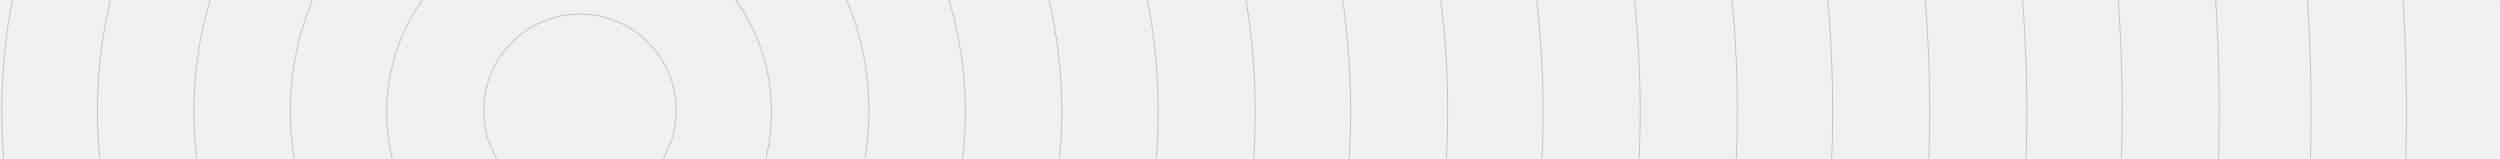
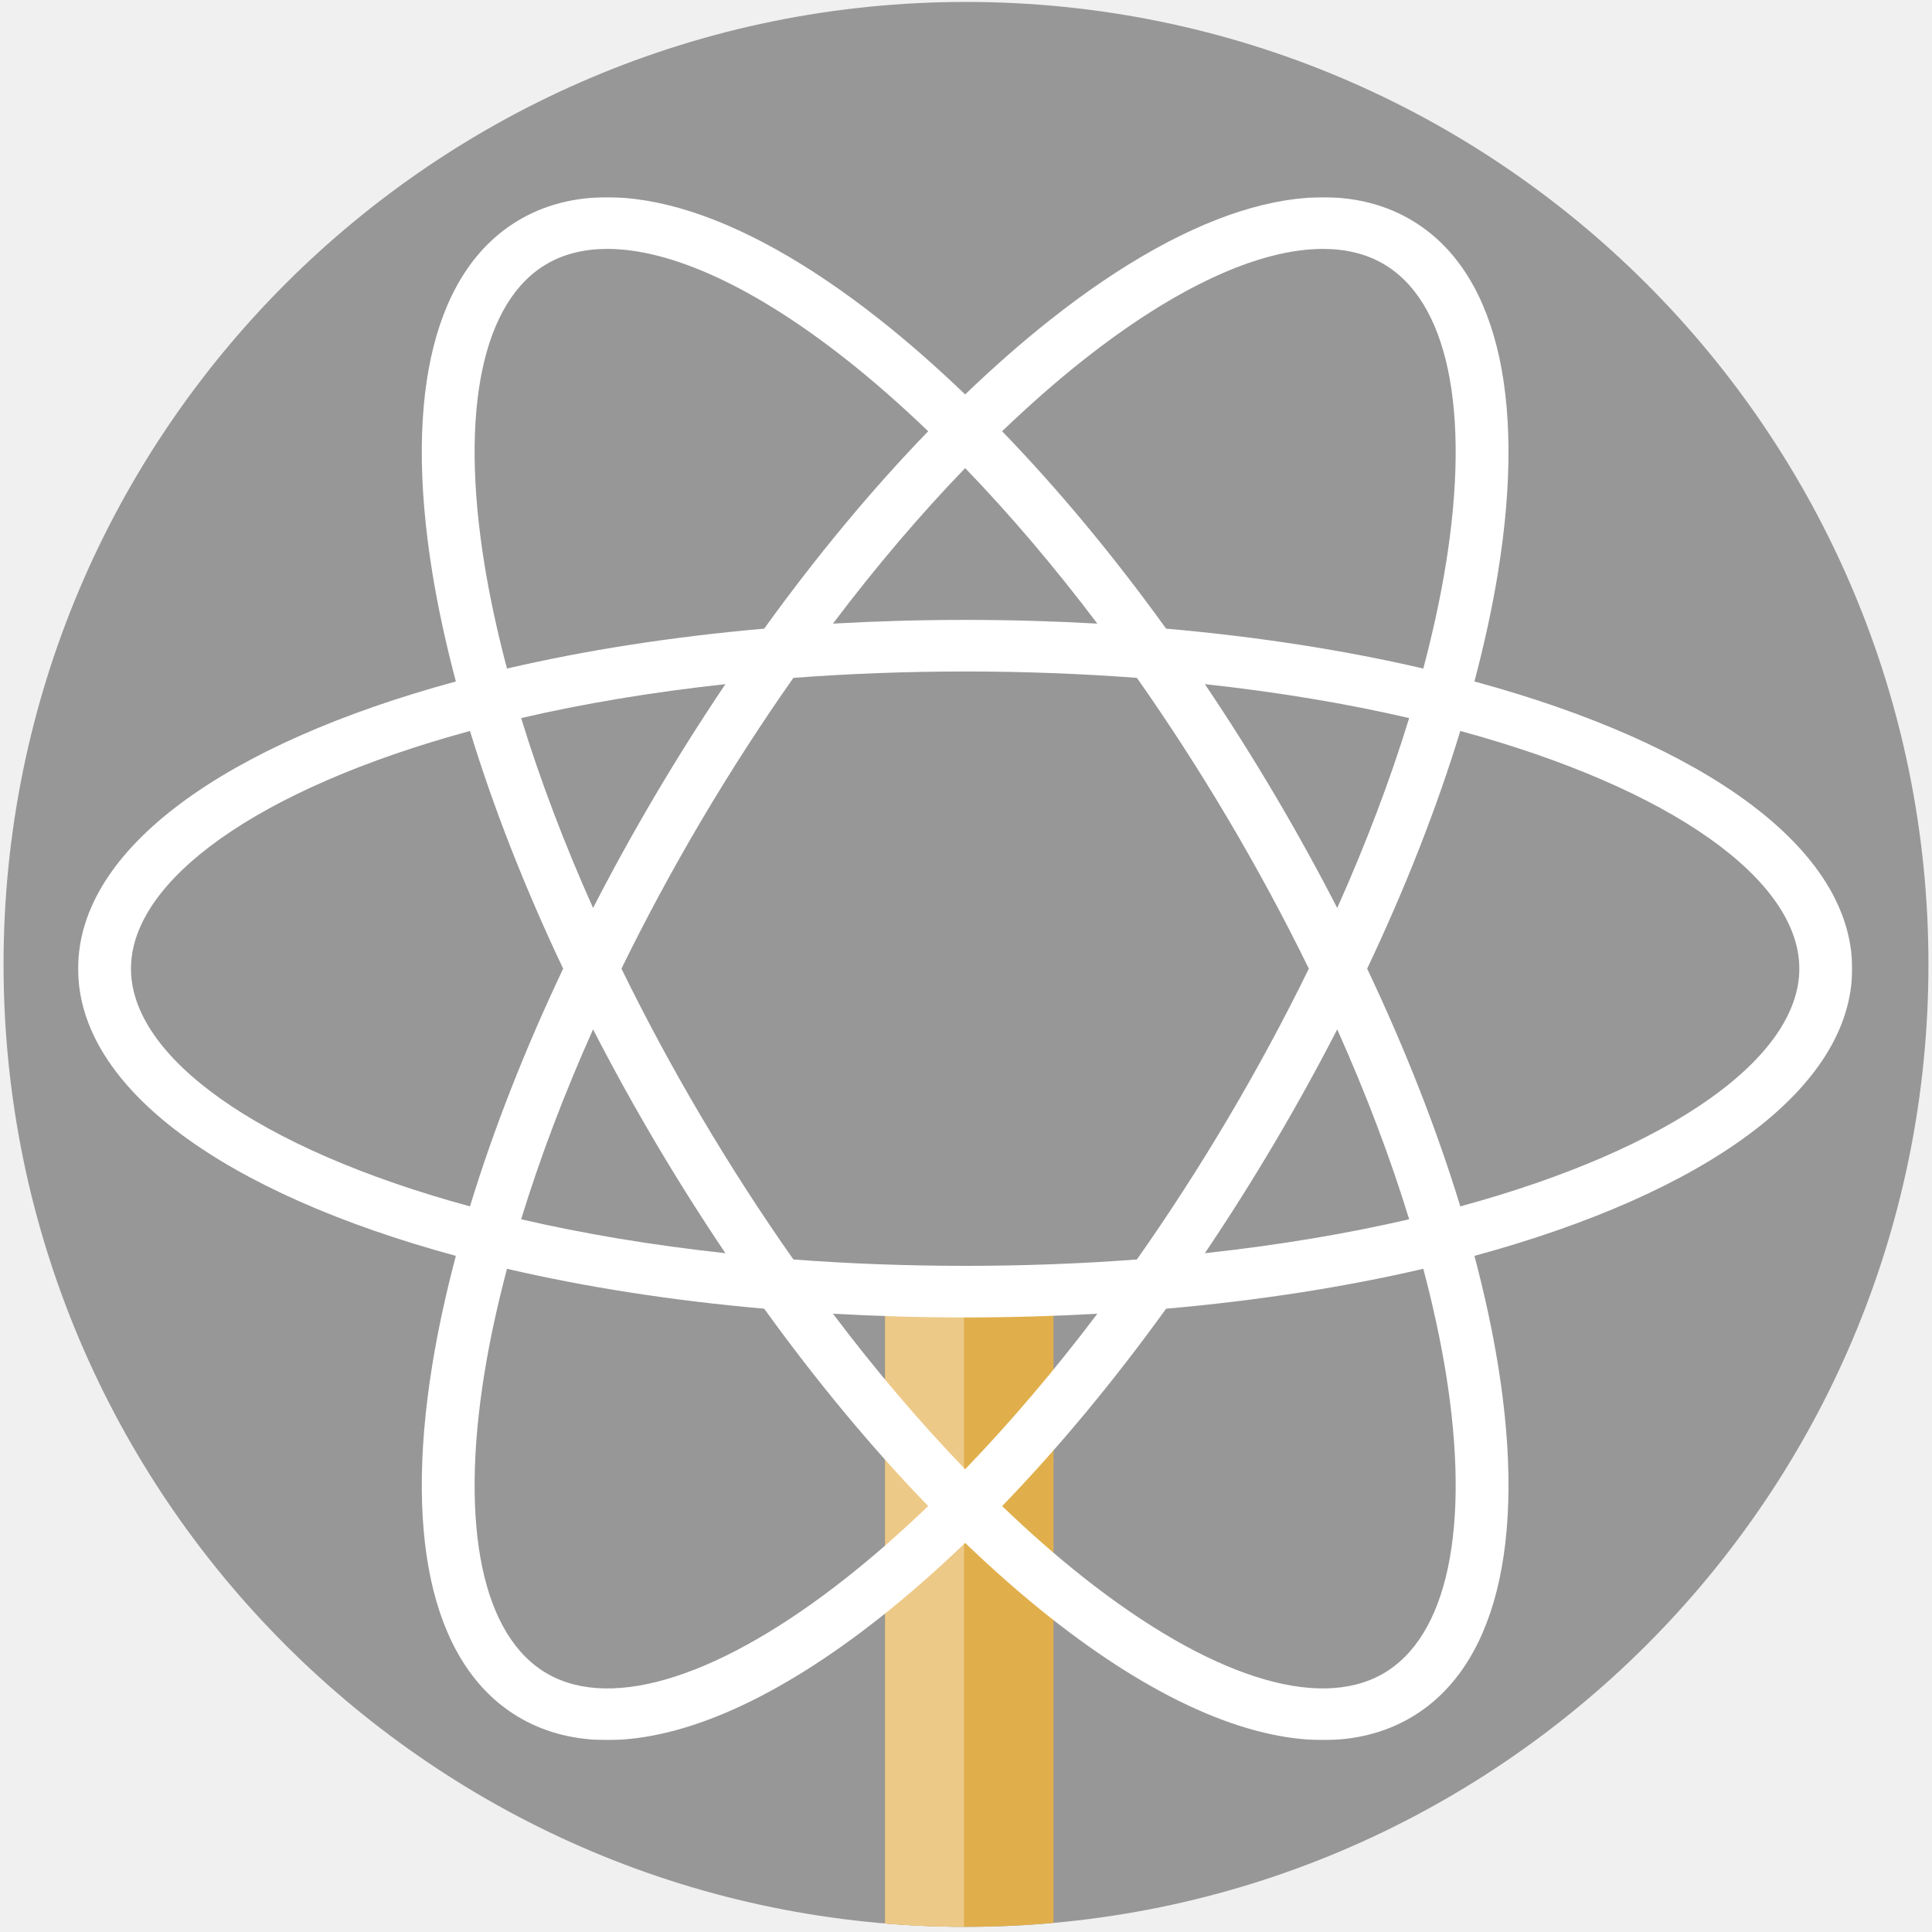
- <svg xmlns="http://www.w3.org/2000/svg" width="1416px" height="90px" viewBox="0 0 1416 90" version="1.1">
-   <defs />
-   <g id="500" stroke="none" stroke-width="1" fill="none" fill-rule="evenodd" opacity="0.3">
-     <g id="500-Desktop" transform="translate(-24, 0)" stroke="#4A4A4A" stroke-width="0.5">
-       <g id="Header" transform="translate(0, -170)">
-         <g id="Group-12" transform="translate(351.5, 234) scale(-1, 1) translate(-351.5, -234) translate(-1011, -1135)">
-           <g id="circles" transform="translate(1362.5, 1369) scale(-1, 1) translate(-1362.5, -1369) ">
-             <path d="M1745.988,1368.523 C1745.988,1579.77 1574.734,1751.023 1363.486,1751.023 C1152.237,1751.023 980.988,1579.77 980.988,1368.523 C980.988,1157.276 1152.237,986.023 1363.486,986.023 C1574.734,986.023 1745.988,1157.276 1745.988,1368.523 L1745.988,1368.523 Z" id="Stroke-57" />
-             <path d="M1690.988,1368.023 C1690.988,1549.171 1544.359,1696.023 1363.486,1696.023 C1182.613,1696.023 1035.988,1549.171 1035.988,1368.023 C1035.988,1186.875 1182.613,1040.023 1363.486,1040.023 C1544.359,1040.023 1690.988,1186.875 1690.988,1368.023 L1690.988,1368.023 Z" id="Stroke-57" />
-             <path d="M1636.386,1367.988 C1636.386,1518.83 1514.117,1641.113 1363.291,1641.113 C1212.465,1641.113 1090.196,1518.83 1090.196,1367.988 C1090.196,1217.145 1212.465,1094.863 1363.291,1094.863 C1514.117,1094.863 1636.386,1217.145 1636.386,1367.988 L1636.386,1367.988 Z" id="Stroke-59" />
-             <path d="M1581.767,1367.988 C1581.767,1488.662 1483.952,1586.487 1363.292,1586.487 C1242.63,1586.487 1144.815,1488.662 1144.815,1367.988 C1144.815,1247.315 1242.63,1149.489 1363.292,1149.489 C1483.952,1149.489 1581.767,1247.315 1581.767,1367.988 L1581.767,1367.988 Z" id="Stroke-61" />
-             <path d="M1800,1368 C1800,1609.347 1604.345,1805 1362.997,1805 C1121.649,1805 926,1609.347 926,1368 C926,1126.653 1121.649,931 1362.997,931 C1604.345,931 1800,1126.653 1800,1368 L1800,1368 Z" id="Stroke-57" />
-             <path d="M1964,1368 C1964,1699.92 1694.919,1969 1362.996,1969 C1031.074,1969 762,1699.92 762,1368 C762,1036.08 1031.074,767 1362.996,767 C1694.919,767 1964,1036.08 1964,1368 L1964,1368 Z" id="Stroke-57" />
-             <path d="M1909,1368.5 C1909,1670.321 1664.544,1915 1362.997,1915 C1061.45,1915 817,1670.321 817,1368.5 C817,1066.679 1061.45,822 1362.997,822 C1664.544,822 1909,1066.679 1909,1368.5 L1909,1368.5 Z" id="Stroke-57" />
-             <path d="M1855,1367.5 C1855,1638.946 1634.944,1859 1363.497,1859 C1092.05,1859 872,1638.946 872,1367.5 C872,1096.054 1092.05,876 1363.497,876 C1634.944,876 1855,1096.054 1855,1367.5 L1855,1367.5 Z" id="Stroke-57" />
-             <path d="M2019,1367.5 C2019,1729.52 1725.518,2023 1363.496,2023 C1001.474,2023 708,1729.52 708,1367.5 C708,1005.48 1001.474,712 1363.496,712 C1725.518,712 2019,1005.48 2019,1367.5 L2019,1367.5 Z" id="Stroke-57" />
-             <path d="M2073,1368 C2073,1760.119 1755.117,2078 1362.996,2078 C970.874,2078 653,1760.119 653,1368 C653,975.881 970.874,658 1362.996,658 C1755.117,658 2073,975.881 2073,1368 L2073,1368 Z" id="Stroke-57" />
-             <path d="M2128,1368 C2128,1790.494 1785.716,2133 1363.495,2133 C941.275,2133 599,1790.494 599,1368 C599,945.506 941.275,603 1363.495,603 C1785.716,603 2128,945.506 2128,1368 L2128,1368 Z" id="Stroke-57" />
-             <path d="M2183,1368.5 C2183,1821.094 1816.092,2188 1363.495,2188 C910.899,2188 544,1821.094 544,1368.5 C544,915.906 910.899,549 1363.495,549 C1816.092,549 2183,915.906 2183,1368.5 L2183,1368.5 Z" id="Stroke-57" />
-             <path d="M2237,1368 C2237,1850.693 1845.691,2242 1362.995,2242 C880.299,2242 489,1850.693 489,1368 C489,885.307 880.299,494 1362.995,494 C1845.691,494 2237,885.307 2237,1368 L2237,1368 Z" id="Stroke-57" />
-             <path d="M2292,1367.5 C2292,1880.292 1876.29,2296 1363.494,2296 C850.699,2296 435,1880.292 435,1367.5 C435,854.708 850.699,439 1363.494,439 C1876.29,439 2292,854.708 2292,1367.5 L2292,1367.5 Z" id="Stroke-57" />
-             <path d="M2398,1368.5 C2398,1943.148 1934.384,2409 1362.494,2409 C790.604,2409 327,1943.148 327,1368.5 C327,793.852 790.604,328 1362.494,328 C1934.384,328 2398,793.852 2398,1368.5 L2398,1368.5 Z" id="Stroke-57" />
-             <path d="M2344,1368.5 C2344,1912.772 1904.784,2354 1362.994,2354 C821.204,2354 382,1912.772 382,1368.5 C382,824.228 821.204,383 1362.994,383 C1904.784,383 2344,824.228 2344,1368.5 L2344,1368.5 Z" id="Stroke-57" />
-             <path d="M1363.291,1531.863 C1272.796,1531.863 1199.434,1458.493 1199.434,1367.988 C1199.434,1277.483 1272.796,1204.113 1363.291,1204.113 C1453.786,1204.113 1527.148,1277.483 1527.148,1367.988 C1527.148,1458.493 1453.786,1531.863 1363.291,1531.863 Z" id="Stroke-63" />
-             <path d="M1418,1367.5 C1418,1397.599 1393.599,1422 1363.5,1422 C1333.4,1422 1309,1397.599 1309,1367.5 C1309,1337.401 1333.4,1313 1363.5,1313 C1393.599,1313 1418,1337.401 1418,1367.5 L1418,1367.5 Z" id="Stroke-57" />
-             <path d="M1472,1368.5 C1472,1428.975 1423.198,1478 1362.999,1478 C1302.8,1478 1254,1428.975 1254,1368.5 C1254,1308.025 1302.8,1259 1362.999,1259 C1423.198,1259 1472,1308.025 1472,1368.5 L1472,1368.5 Z" id="Stroke-57" />
-             <path d="M2725,1369 C2725,2125.072 2114.978,2738 1362.492,2738 C610.005,2738 0,2125.072 0,1369 C0,612.928 610.005,0 1362.492,0 C2114.978,0 2725,612.928 2725,1369 L2725,1369 Z" id="Stroke-57" />
-             <path d="M2671,1368 C2671,2093.696 2085.379,2682 1362.992,2682 C640.605,2682 55,2093.696 55,1368 C55,642.304 640.605,54 1362.992,54 C2085.379,54 2671,642.304 2671,1368 L2671,1368 Z" id="Stroke-57" />
-             <path d="M2616,1368.5 C2616,2064.097 2054.78,2628 1362.493,2628 C670.205,2628 109,2064.097 109,1368.5 C109,672.903 670.205,109 1362.493,109 C2054.78,109 2616,672.903 2616,1368.5 L2616,1368.5 Z" id="Stroke-57" />
-             <path d="M2562,1368.5 C2562,2033.722 2025.181,2573 1362.993,2573 C700.805,2573 164,2033.722 164,1368.5 C164,703.278 700.805,164 1362.993,164 C2025.181,164 2562,703.278 2562,1368.5 L2562,1368.5 Z" id="Stroke-57" />
-             <path d="M2510,1368 C2510,2001.466 1996.463,2515 1362.993,2515 C729.524,2515 216,2001.466 216,1368 C216,734.534 729.524,221 1362.993,221 C1996.463,221 2510,734.534 2510,1368 L2510,1368 Z" id="Stroke-57" />
-             <path d="M2453,1368 C2453,1972.747 1964.983,2463 1362.993,2463 C761.004,2463 273,1972.747 273,1368 C273,763.253 761.004,273 1362.993,273 C1964.983,273 2453,763.253 2453,1368 L2453,1368 Z" id="Stroke-57" />
+ <svg xmlns="http://www.w3.org/2000/svg" xmlns:xlink="http://www.w3.org/1999/xlink" width="272px" height="272px" viewBox="0 0 272 272" version="1.1">
+   <defs>
+     <path d="M136.001,0.273 C61.165,0.273 0.5,60.935 0.5,135.776 C0.5,210.607 61.165,271.273 136.001,271.273 C210.834,271.273 271.5,210.607 271.5,135.776 C271.5,60.935 210.834,0.273 136.001,0.273" id="path-1" />
+     <polygon id="path-3" points="0 217.538 249.76 217.538 249.76 0.329 2.73236435e-20 0.329" />
+   </defs>
+   <g id="500" stroke="none" stroke-width="1" fill="none" fill-rule="evenodd">
+     <g id="500-Desktop" transform="translate(-582, -268)">
+       <g id="match-react" transform="translate(582, 268)">
+         <g id="match">
+           <mask id="mask-2" fill="white">
+             <use xlink:href="#path-1" />
+           </mask>
+           <use id="Fill-1" fill="#979797" xlink:href="#path-1" />
+           <path d="M124.613,179.219 L124.613,272.232 C128.526,272.402 132.479,272.494 136.476,272.494 C140.467,272.494 144.415,272.402 148.319,272.234 L148.319,179.219 L124.613,179.219 Z" id="Fill-3" fill="#E0AF4C" mask="url(#mask-2)" />
+           <path d="M124.613,179.219 L124.613,272.232 C128.277,272.391 131.982,272.479 135.721,272.489 L135.721,179.219 L124.613,179.219 Z" id="Fill-5" fill="#EDC988" mask="url(#mask-2)" />
+         </g>
+         <g id="React" transform="translate(6, 24)">
+           <g id="Group" transform="translate(5, 3.441333)">
+             <g id="Group-5">
+               <mask id="mask-4" fill="white">
+                 <use xlink:href="#path-3" />
+               </mask>
+               <g id="Clip-4" />
+               <path d="M249.76,108.935 C249.76,91.975 228.929,77.288 196.58,68.501 C197.977,63.219 199.102,58.072 199.903,53.123 C203.988,27.886 199.518,10.202 187.32,3.323 C175.121,-3.552 157.203,1.51 136.863,17.581 C132.871,20.736 128.867,24.264 124.881,28.089 C120.893,24.264 116.889,20.736 112.897,17.581 C92.558,1.51 74.635,-3.556 62.439,3.323 C50.242,10.202 45.772,27.886 49.856,53.123 C50.657,58.072 51.782,63.219 53.179,68.501 C20.83,77.288 -0,91.975 -0,108.935 C-0,125.894 20.83,140.581 53.179,149.368 C51.782,154.651 50.657,159.797 49.856,164.747 C45.772,189.983 50.242,207.667 62.439,214.546 C65.994,216.548 70.032,217.538 74.475,217.538 C85.282,217.538 98.481,211.679 112.897,200.288 C116.889,197.134 120.893,193.606 124.881,189.78 C128.867,193.606 132.871,197.134 136.863,200.288 C151.278,211.679 164.475,217.538 175.286,217.538 C179.727,217.538 183.768,216.548 187.32,214.546 C199.518,207.667 203.988,189.983 199.903,164.747 C199.102,159.797 197.977,154.651 196.58,149.368 C228.929,140.581 249.76,125.894 249.76,108.935 M141.542,23.228 C154.508,12.982 166.274,7.602 175.248,7.602 C178.399,7.602 181.207,8.265 183.6,9.616 C192.81,14.805 196.074,30.251 192.558,51.991 C191.792,56.716 190.719,61.632 189.383,66.682 C178.354,64.114 166.175,62.205 153.171,61.063 C145.77,50.803 137.992,41.442 130.084,33.273 C133.899,29.613 137.727,26.24 141.542,23.228 M161.983,129.855 C157.865,136.821 153.536,143.515 149.06,149.876 C141.354,150.457 133.288,150.774 124.881,150.774 C116.471,150.774 108.405,150.457 100.699,149.876 C96.223,143.515 91.895,136.821 87.776,129.855 C83.661,122.895 79.893,115.894 76.492,108.935 C79.893,101.975 83.661,94.974 87.776,88.014 C91.895,81.048 96.223,74.356 100.699,67.993 C108.405,67.414 116.471,67.095 124.881,67.095 C133.288,67.095 141.354,67.414 149.06,67.993 C153.536,74.356 157.865,81.048 161.983,88.014 C166.098,94.974 169.867,101.975 173.268,108.935 C169.867,115.894 166.098,122.895 161.983,129.855 M177.264,117.479 C181.342,126.597 184.742,135.575 187.391,144.216 C178.655,146.24 169.024,147.864 158.631,148.992 C162,143.991 165.274,138.813 168.425,133.486 C171.57,128.166 174.518,122.819 177.264,117.479 M124.881,179.406 C118.554,172.854 112.304,165.507 106.268,157.513 C112.33,157.856 118.54,158.037 124.881,158.037 C131.219,158.037 137.429,157.856 143.492,157.513 C137.455,165.507 131.207,172.854 124.881,179.406 M91.129,148.992 C80.735,147.864 71.106,146.24 62.371,144.216 C65.018,135.575 68.417,126.597 72.496,117.479 C75.242,122.819 78.189,128.166 81.334,133.486 C84.485,138.813 87.76,143.991 91.129,148.992 M72.496,100.39 C68.417,91.272 65.018,82.295 62.371,73.653 C71.106,71.629 80.735,70.005 91.129,68.877 C87.76,73.878 84.485,79.056 81.334,84.383 C78.189,89.703 75.242,95.051 72.496,100.39 M124.881,38.463 C131.207,45.015 137.455,52.363 143.492,60.356 C137.429,60.013 131.219,59.832 124.881,59.832 C118.54,59.832 112.33,60.013 106.268,60.356 C112.304,52.363 118.554,45.015 124.881,38.463 M168.425,84.383 C165.274,79.056 162,73.878 158.631,68.877 C169.024,70.005 178.655,71.629 187.391,73.653 C184.742,82.295 181.342,91.272 177.264,100.39 C174.518,95.051 171.57,89.703 168.425,84.383 M57.203,51.991 C53.685,30.251 56.949,14.805 66.159,9.616 C68.554,8.265 71.358,7.602 74.512,7.602 C83.483,7.602 95.252,12.984 108.217,23.228 C112.032,26.24 115.86,29.613 119.677,33.273 C111.768,41.442 103.99,50.803 96.588,61.063 C83.586,62.205 71.405,64.114 60.377,66.682 C59.042,61.632 57.967,56.716 57.203,51.991 M7.439,108.935 C7.439,96.539 25.219,83.616 55.167,75.469 C58.461,86.256 62.879,97.529 68.284,108.935 C62.879,120.34 58.461,131.613 55.167,142.401 C25.219,134.254 7.439,121.33 7.439,108.935 M108.217,194.641 C90.697,208.486 75.371,213.451 66.159,208.254 C56.949,203.064 53.685,187.618 57.203,165.879 C57.967,161.154 59.042,156.237 60.377,151.187 C71.405,153.755 83.586,155.664 96.588,156.806 C103.99,167.066 111.768,176.428 119.677,184.596 C115.86,188.256 112.032,191.629 108.217,194.641 M192.558,165.879 C196.074,187.618 192.81,203.064 183.6,208.254 C174.393,213.447 159.062,208.484 141.542,194.641 C137.727,191.629 133.899,188.256 130.084,184.596 C137.992,176.428 145.77,167.066 153.171,156.806 C166.175,155.664 178.354,153.755 189.383,151.187 C190.719,156.237 191.792,161.154 192.558,165.879 M194.592,142.401 C191.3,131.613 186.881,120.34 181.477,108.935 C186.881,97.529 191.3,86.256 194.592,75.469 C224.54,83.616 242.322,96.539 242.322,108.935 C242.322,121.33 224.54,134.254 194.592,142.401" id="Fill-3" fill="#FFFFFF" mask="url(#mask-4)" />
+             </g>
          </g>
        </g>
      </g>
    </g>
  </g>
</svg>
